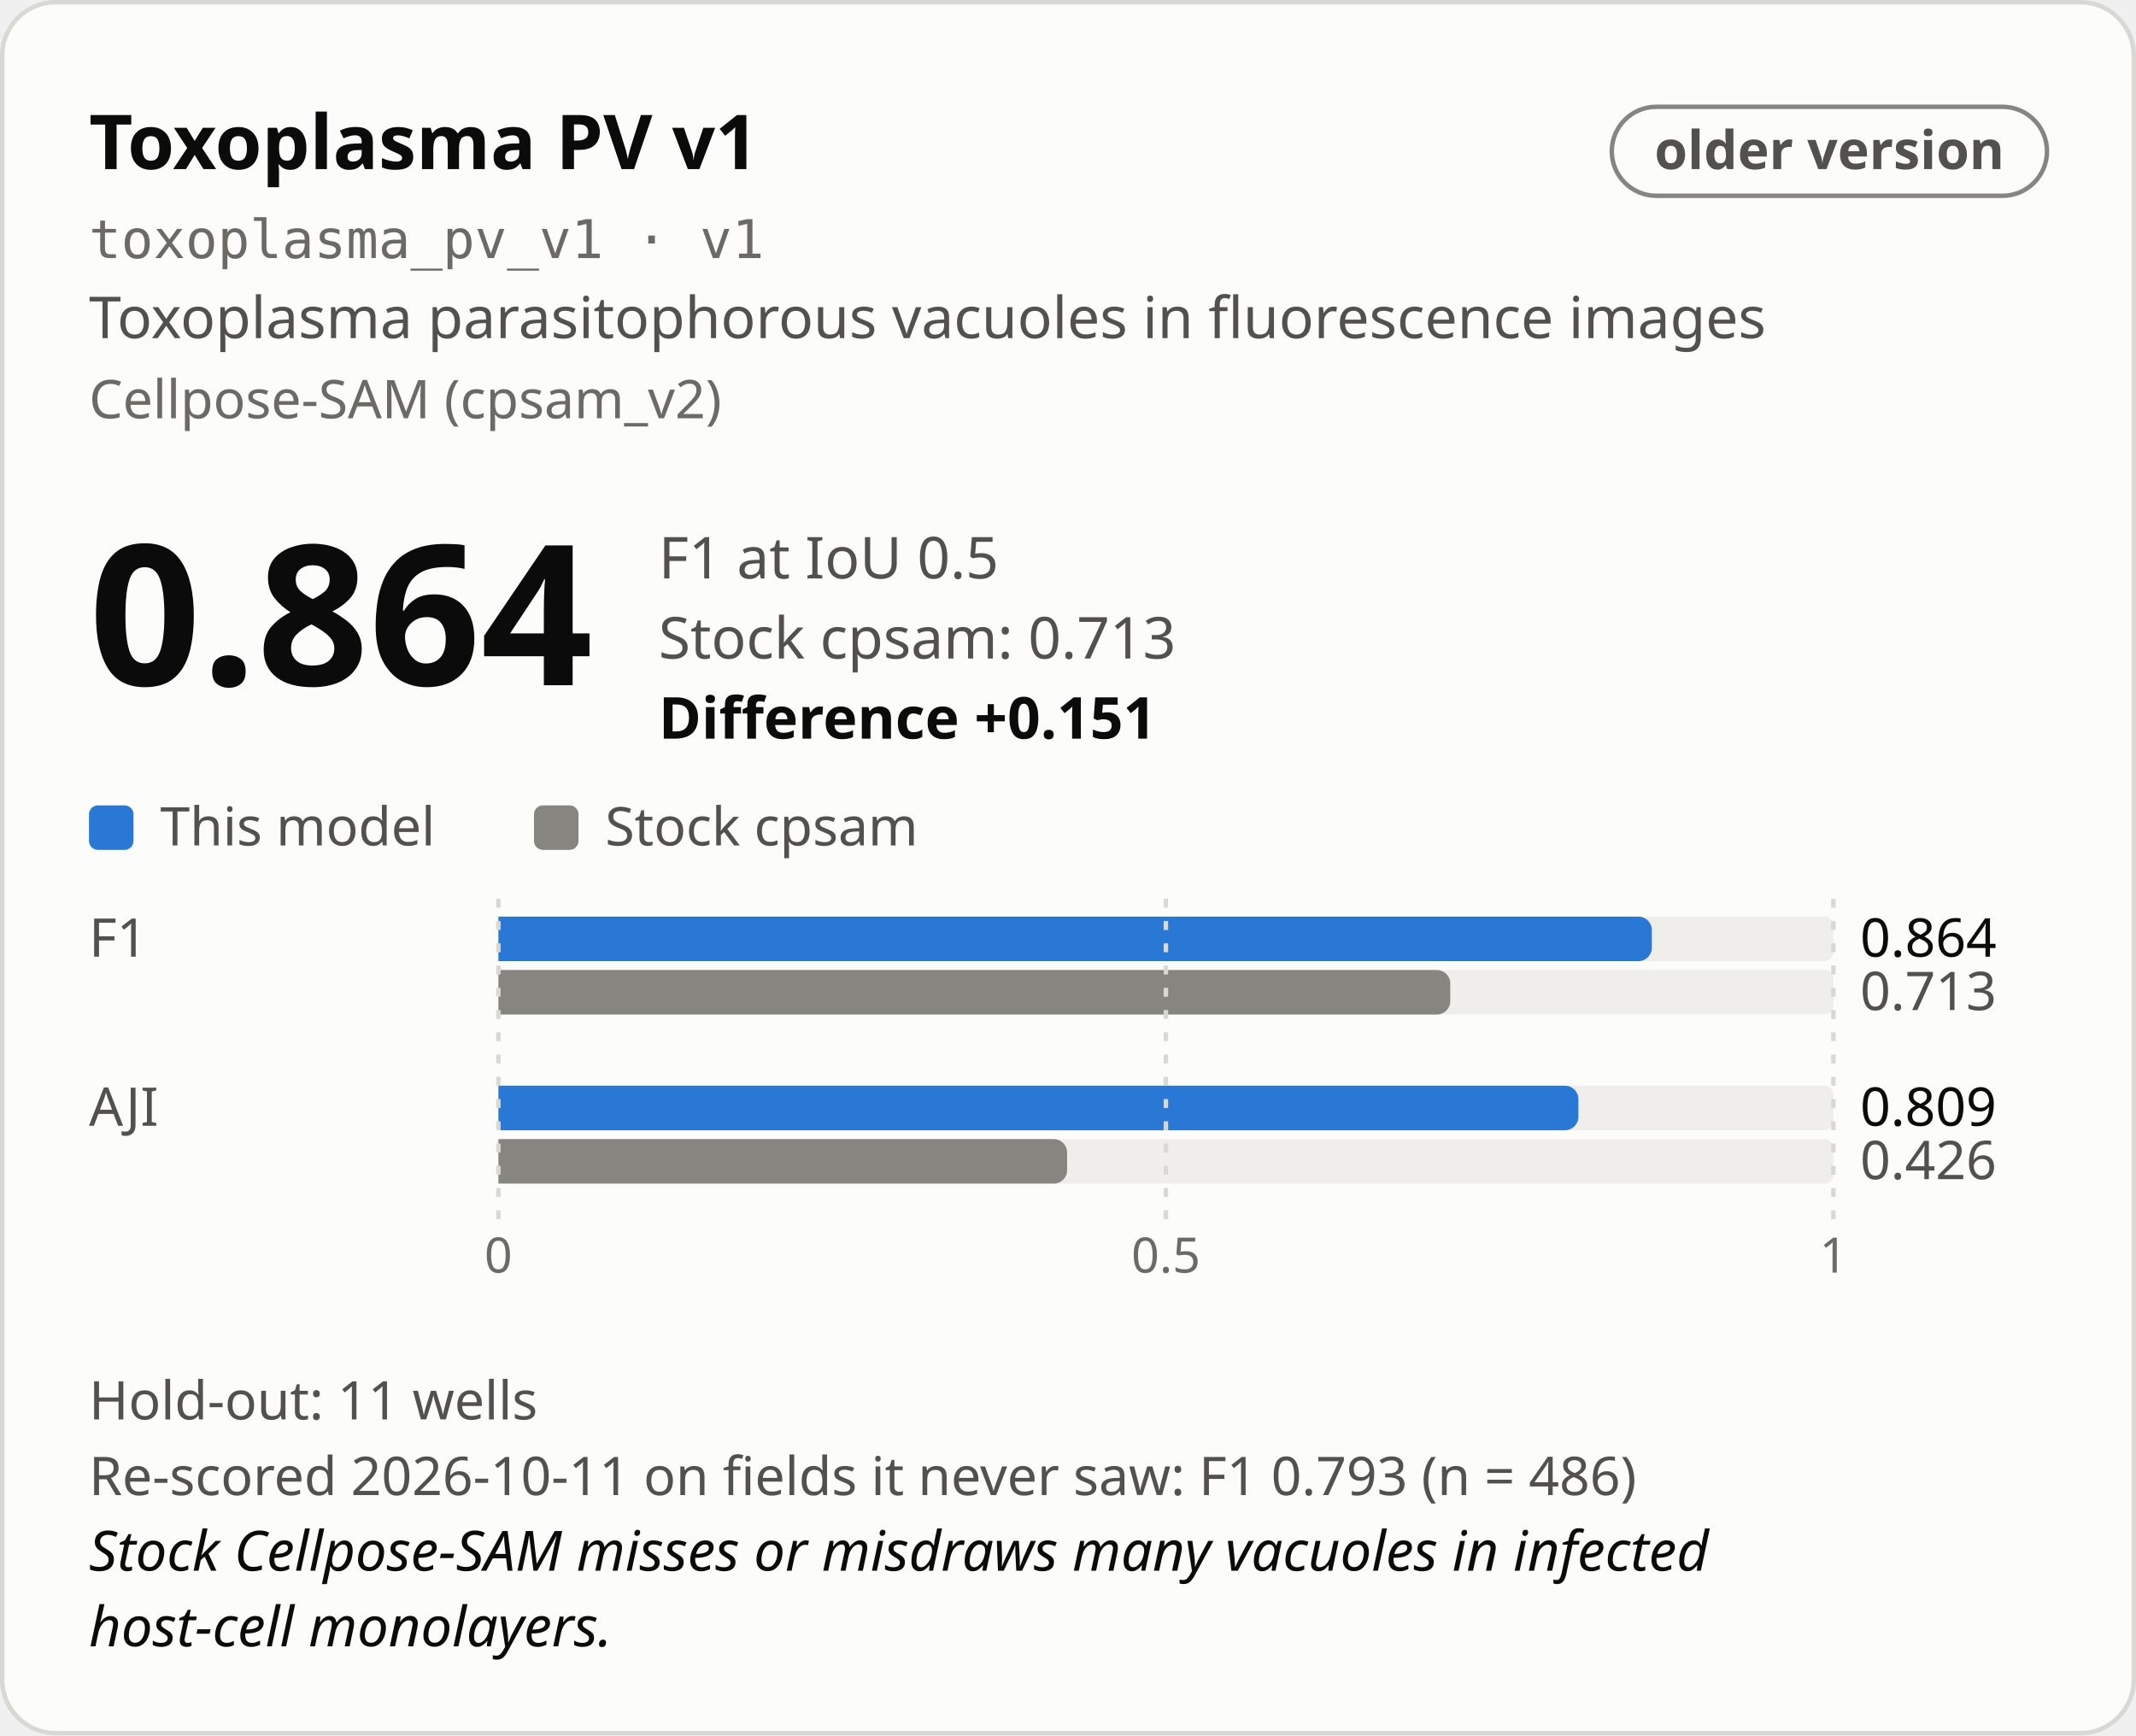
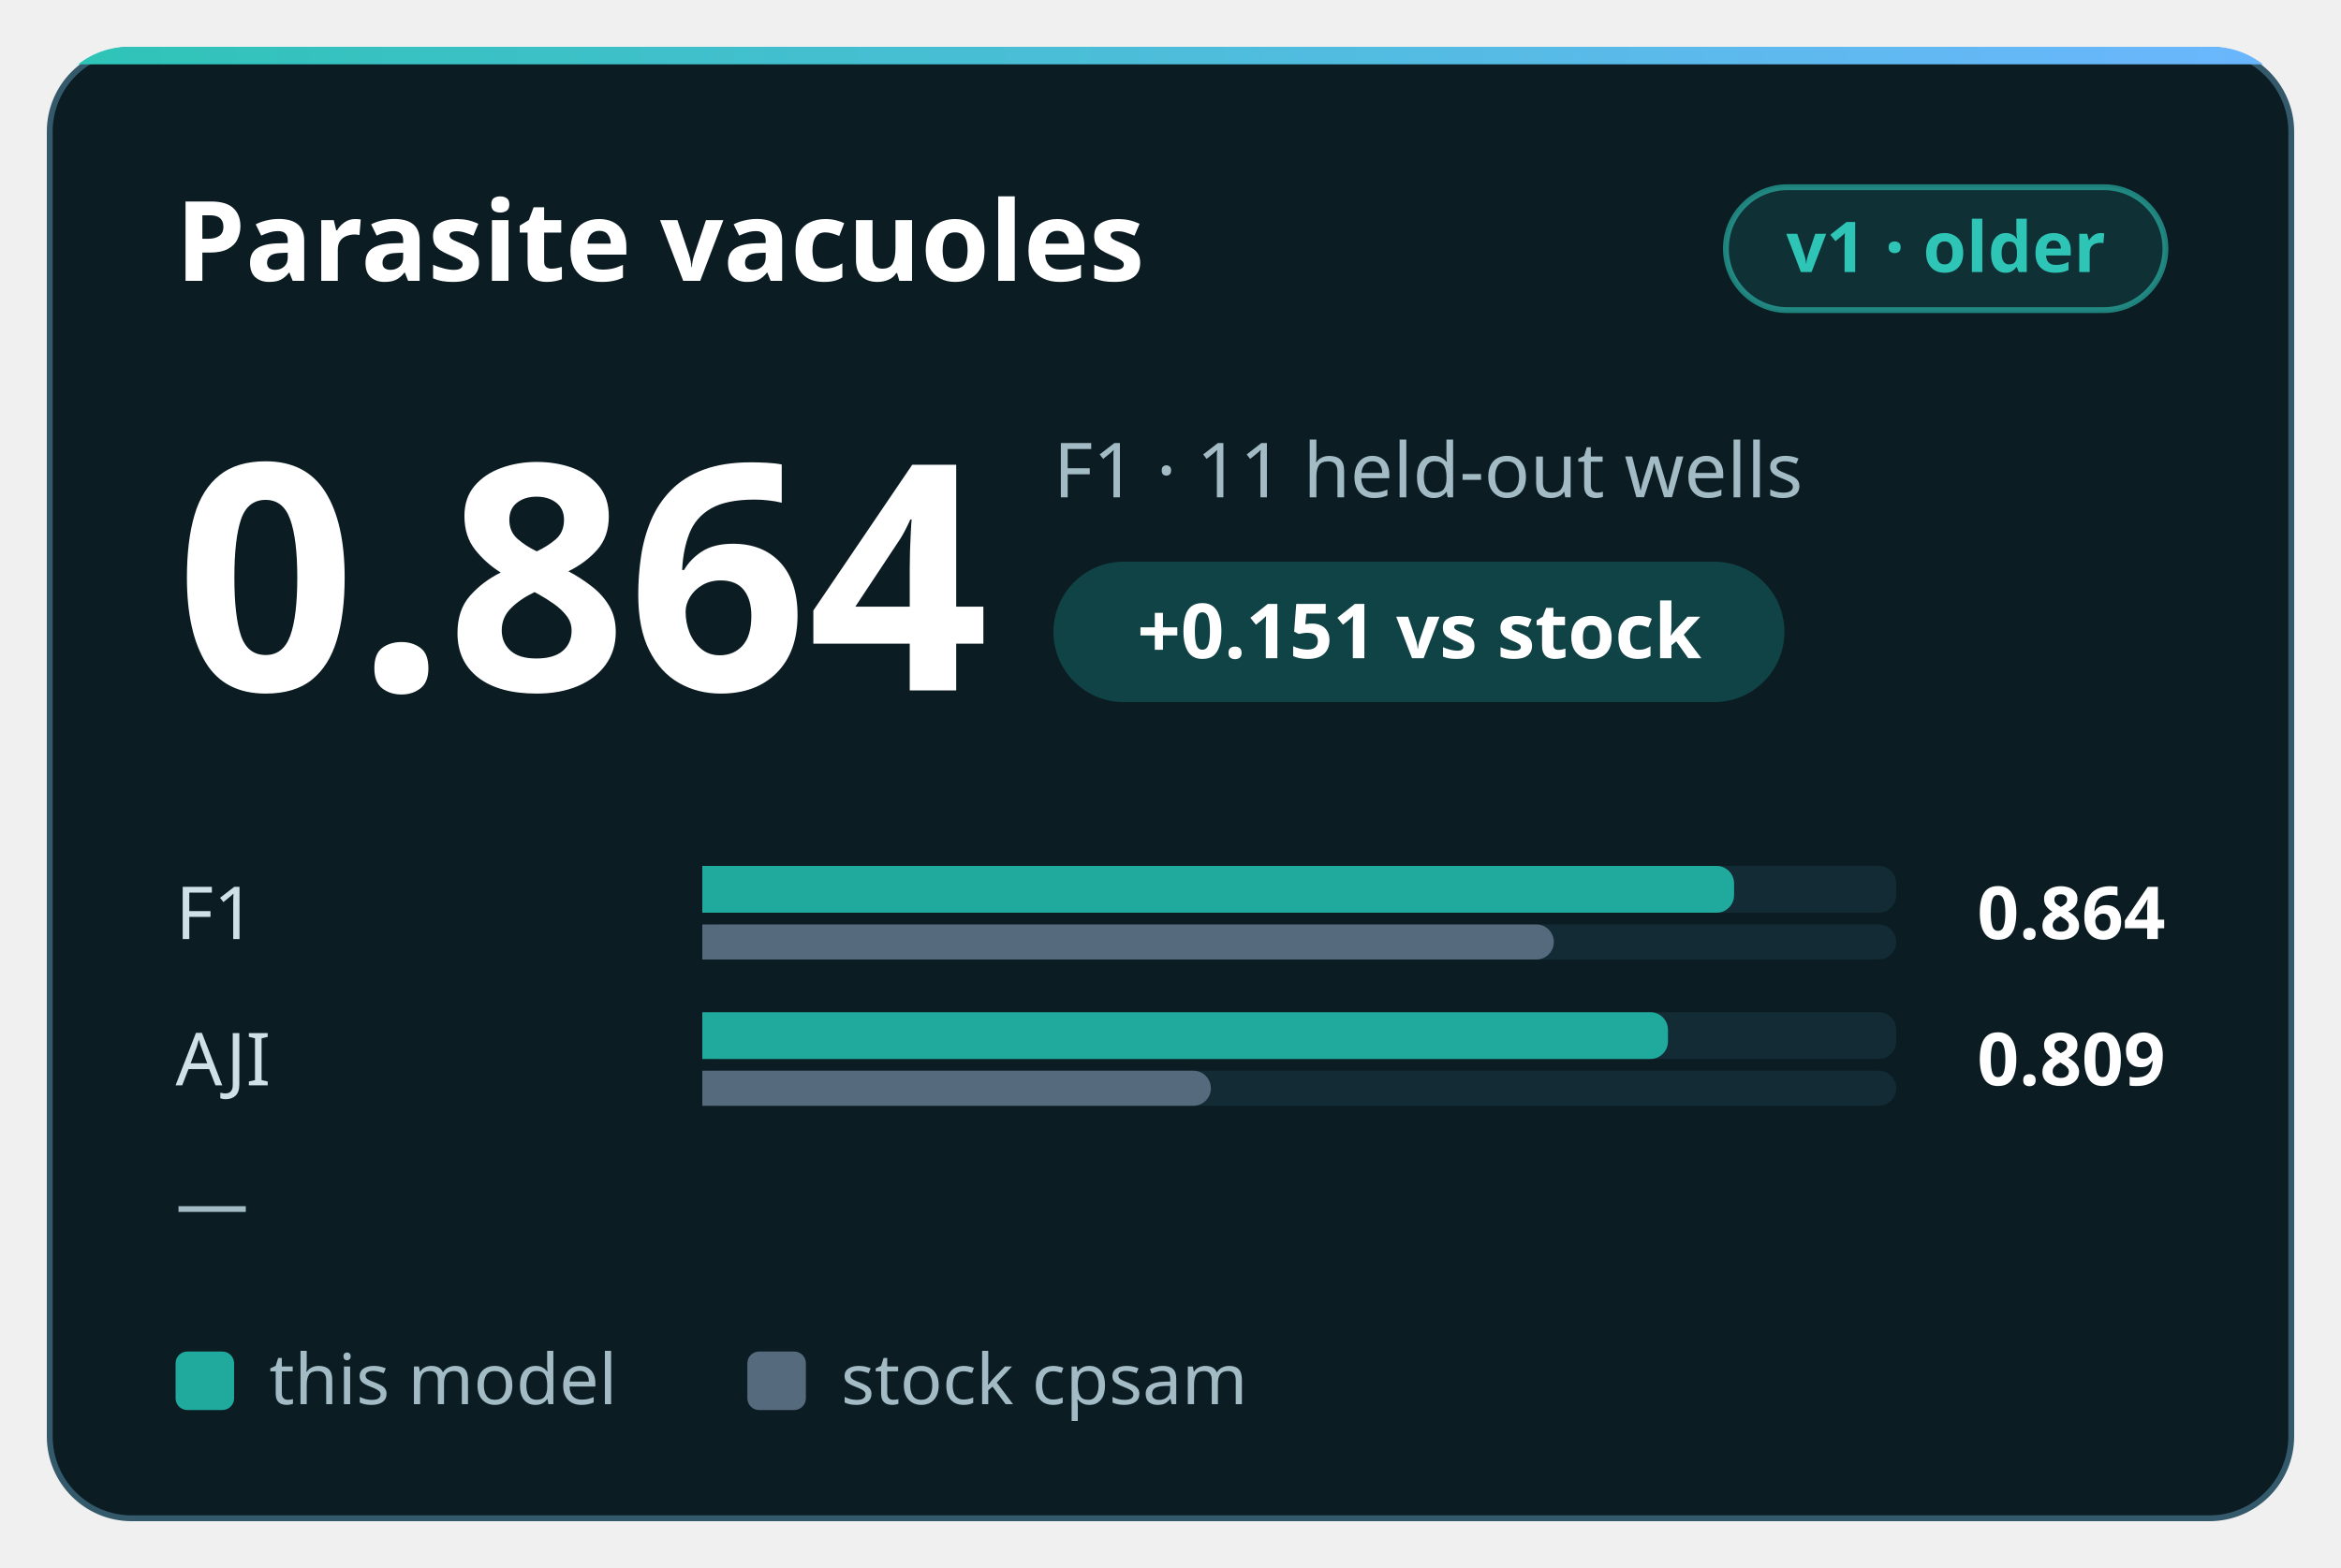
- <svg xmlns="http://www.w3.org/2000/svg" width="480" height="390" viewBox="0 0 480 390" role="img" aria-labelledby="t d">
-   <style>.bg{fill:#fcfcfb;stroke:#d9d8d3}.t1{fill:#0b0b0b}.t2{fill:#52514e}.t3{fill:#6b6a65}.ft{fill:#2a78d6}.va{fill:#86857f}.tr{fill:#efeeea}.ax{stroke:#d9d8d3}.pl{fill:none;stroke:#2a78d6}.pt{fill:#1c5cab}.po{fill:none;stroke:#86857f}.pu{fill:#52514e}@media (prefers-color-scheme: dark){.bg{fill:#1a1a19;stroke:#3a3936}.t1{fill:#f0efec}.t2{fill:#c3c2b7}.t3{fill:#a3a29a}.ft{fill:#3987e5}.va{fill:#7c7b75}.tr{fill:#262624}.ax{stroke:#3a3936}.pl{stroke:#3987e5}.pt{fill:#86b6ef}.po{stroke:#7c7b75}.pu{fill:#c3c2b7}}</style>
-   <rect class="bg" x="0.5" y="0.5" width="479" height="389" rx="12" stroke-width="1" />
-   <text x="20.0" y="38.0" class="t1" font-size="17" font-weight="600" text-anchor="start" font-family="-apple-system, BlinkMacSystemFont, 'Segoe UI', 'Noto Sans', Helvetica, Arial, sans-serif">Toxoplasma PV v1</text>
-   <rect class="po" x="362.2" y="24" width="97.8" height="20" rx="10" />
-   <text x="411.1" y="38.0" class="pu" font-size="12" font-weight="600" text-anchor="middle" font-family="-apple-system, BlinkMacSystemFont, 'Segoe UI', 'Noto Sans', Helvetica, Arial, sans-serif">older version</text>
-   <text x="20.0" y="58.0" class="t3" font-size="12" font-weight="400" text-anchor="start" font-family="ui-monospace, SFMono-Regular, Menlo, Consolas, monospace">toxoplasma_pv_v1 · v1</text>
-   <text x="20.0" y="76.0" class="t2" font-size="13" font-weight="400" text-anchor="start" font-family="-apple-system, BlinkMacSystemFont, 'Segoe UI', 'Noto Sans', Helvetica, Arial, sans-serif">Toxoplasma parasitophorous vacuoles in fluorescence images</text>
-   <text x="20.0" y="94.0" class="t3" font-size="12" font-weight="400" text-anchor="start" font-family="-apple-system, BlinkMacSystemFont, 'Segoe UI', 'Noto Sans', Helvetica, Arial, sans-serif">Cellpose-SAM (cpsam_v2)</text>
-   <text x="20.0" y="154.0" class="t1" font-size="44" font-weight="600" text-anchor="start" font-family="-apple-system, BlinkMacSystemFont, 'Segoe UI', 'Noto Sans', Helvetica, Arial, sans-serif">0.864</text>
-   <text x="148.0" y="130.0" class="t2" font-size="13" font-weight="400" text-anchor="start" font-family="-apple-system, BlinkMacSystemFont, 'Segoe UI', 'Noto Sans', Helvetica, Arial, sans-serif">F1 at IoU 0.5</text>
-   <text x="148.0" y="148.0" class="t2" font-size="13" font-weight="400" text-anchor="start" font-family="-apple-system, BlinkMacSystemFont, 'Segoe UI', 'Noto Sans', Helvetica, Arial, sans-serif">Stock cpsam: 0.713</text>
-   <text x="148.0" y="166.0" class="t1" font-size="13" font-weight="600" text-anchor="start" font-family="-apple-system, BlinkMacSystemFont, 'Segoe UI', 'Noto Sans', Helvetica, Arial, sans-serif">Difference +0.151</text>
-   <rect class="ft" x="20" y="181" width="10" height="10" rx="2" />
-   <text x="36.0" y="190.0" class="t2" font-size="12" font-weight="400" text-anchor="start" font-family="-apple-system, BlinkMacSystemFont, 'Segoe UI', 'Noto Sans', Helvetica, Arial, sans-serif">This model</text>
-   <rect class="va" x="120" y="181" width="10" height="10" rx="2" />
-   <text x="136.0" y="190.0" class="t2" font-size="12" font-weight="400" text-anchor="start" font-family="-apple-system, BlinkMacSystemFont, 'Segoe UI', 'Noto Sans', Helvetica, Arial, sans-serif">Stock cpsam</text>
-   <text x="20.0" y="215.0" class="t2" font-size="12" font-weight="400" text-anchor="start" font-family="-apple-system, BlinkMacSystemFont, 'Segoe UI', 'Noto Sans', Helvetica, Arial, sans-serif">F1</text>
-   <rect class="tr" x="112" y="206" width="300" height="10" rx="2" />
-   <path class="ft" d="M112.0 206.0h256.2a3.0 3.0 0 0 1 3.0 3.0v4.0a3.0 3.0 0 0 1 -3.0 3.0h-256.2z" />
-   <text x="418.0" y="215.0" class="t1" font-size="12" font-weight="400" text-anchor="start" font-family="-apple-system, BlinkMacSystemFont, 'Segoe UI', 'Noto Sans', Helvetica, Arial, sans-serif">0.864</text>
-   <rect class="tr" x="112" y="218" width="300" height="10" rx="2" />
-   <path class="va" d="M112.0 218.0h210.9a3.0 3.0 0 0 1 3.0 3.0v4.0a3.0 3.0 0 0 1 -3.0 3.0h-210.9z" />
-   <text x="418.0" y="227.0" class="t2" font-size="12" font-weight="400" text-anchor="start" font-family="-apple-system, BlinkMacSystemFont, 'Segoe UI', 'Noto Sans', Helvetica, Arial, sans-serif">0.713</text>
-   <text x="20.0" y="253.0" class="t2" font-size="12" font-weight="400" text-anchor="start" font-family="-apple-system, BlinkMacSystemFont, 'Segoe UI', 'Noto Sans', Helvetica, Arial, sans-serif">AJI</text>
-   <rect class="tr" x="112" y="244" width="300" height="10" rx="2" />
-   <path class="ft" d="M112.0 244.0h239.7a3.0 3.0 0 0 1 3.0 3.0v4.0a3.0 3.0 0 0 1 -3.0 3.0h-239.7z" />
-   <text x="418.0" y="253.0" class="t1" font-size="12" font-weight="400" text-anchor="start" font-family="-apple-system, BlinkMacSystemFont, 'Segoe UI', 'Noto Sans', Helvetica, Arial, sans-serif">0.809</text>
-   <rect class="tr" x="112" y="256" width="300" height="10" rx="2" />
-   <path class="va" d="M112.0 256.0h124.8a3.0 3.0 0 0 1 3.0 3.0v4.0a3.0 3.0 0 0 1 -3.0 3.0h-124.8z" />
-   <text x="418.0" y="265.0" class="t2" font-size="12" font-weight="400" text-anchor="start" font-family="-apple-system, BlinkMacSystemFont, 'Segoe UI', 'Noto Sans', Helvetica, Arial, sans-serif">0.426</text>
-   <line class="ax" x1="112.0" y1="202" x2="112.0" y2="274" stroke-width="1" stroke-dasharray="2 3" />
-   <text x="112.0" y="286.0" class="t3" font-size="11" font-weight="400" text-anchor="middle" font-family="-apple-system, BlinkMacSystemFont, 'Segoe UI', 'Noto Sans', Helvetica, Arial, sans-serif">0</text>
-   <line class="ax" x1="262.0" y1="202" x2="262.0" y2="274" stroke-width="1" stroke-dasharray="2 3" />
-   <text x="262.0" y="286.0" class="t3" font-size="11" font-weight="400" text-anchor="middle" font-family="-apple-system, BlinkMacSystemFont, 'Segoe UI', 'Noto Sans', Helvetica, Arial, sans-serif">0.5</text>
-   <line class="ax" x1="412.0" y1="202" x2="412.0" y2="274" stroke-width="1" stroke-dasharray="2 3" />
-   <text x="412.0" y="286.0" class="t3" font-size="11" font-weight="400" text-anchor="middle" font-family="-apple-system, BlinkMacSystemFont, 'Segoe UI', 'Noto Sans', Helvetica, Arial, sans-serif">1</text>
-   <text x="20.0" y="319.0" class="t2" font-size="12" font-weight="400" text-anchor="start" font-family="-apple-system, BlinkMacSystemFont, 'Segoe UI', 'Noto Sans', Helvetica, Arial, sans-serif">Hold-out: 11 wells</text>
-   <text x="20.0" y="336.0" class="t2" font-size="12" font-weight="400" text-anchor="start" font-family="-apple-system, BlinkMacSystemFont, 'Segoe UI', 'Noto Sans', Helvetica, Arial, sans-serif">Re-scored 2026-10-11 on fields it never saw: F1 0.793 (n = 486)</text>
-   <text x="20.0" y="353.0" class="t1" font-size="12.5" font-weight="400" text-anchor="start" font-family="-apple-system, BlinkMacSystemFont, 'Segoe UI', 'Noto Sans', Helvetica, Arial, sans-serif" font-style="italic">Stock Cellpose-SAM misses or misdraws many vacuoles in infected</text>
-   <text x="20.0" y="370.0" class="t1" font-size="12.5" font-weight="400" text-anchor="start" font-family="-apple-system, BlinkMacSystemFont, 'Segoe UI', 'Noto Sans', Helvetica, Arial, sans-serif" font-style="italic">host-cell monolayers.</text>
+ <svg xmlns="http://www.w3.org/2000/svg" width="400" height="268" viewBox="0 0 400 268" role="img" aria-labelledby="t d">
+   <style>.card{fill:#0b1c23;stroke:#33596a}.i1{fill:#ffffff}.i2{fill:#cfe0e6}.i3{fill:#a3bbc4}.m{fill:#20aa9e}.b{fill:#566a7e}.tr{fill:#132b34}.tag{fill:#2ec4b6;fill-opacity:.12;stroke:#2ec4b6;stroke-opacity:.6}.tagt{fill:#2ec4b6}.up{fill:#20aa9e;fill-opacity:.28}.dn{fill:#566a7e;fill-opacity:.45}.na{fill:none;stroke:#33596a}text{font-family:-apple-system, BlinkMacSystemFont, 'Segoe UI', 'Noto Sans', Helvetica, Arial, sans-serif}</style>
+   <defs>
+     <linearGradient id="gtoxoplasma_pv_v1" x1="0" x2="1" y1="0" y2="0">
+       <stop offset="0" stop-color="#2ec4b6" />
+       <stop offset="1" stop-color="#6cb6ff" />
+     </linearGradient>
+     <clipPath id="ctoxoplasma_pv_v1">
+       <rect x="8" y="8" width="384" height="252" rx="14" />
+     </clipPath>
+   </defs>
+   <rect class="card" x="8.5" y="8.5" width="383" height="251" rx="14" stroke-width="1" />
+   <rect x="8" y="8" width="384" height="3" fill="url(#gtoxoplasma_pv_v1)" clip-path="url(#ctoxoplasma_pv_v1)" />
+   <rect class="tag" x="294.9" y="32" width="75.1" height="21" rx="10.5" />
+   <text x="332.5" y="46.5" class="tagt" font-size="12" font-weight="600" text-anchor="middle">v1 · older</text>
+   <text x="30.0" y="48.0" class="i1" font-size="19" font-weight="600" text-anchor="start">Parasite vacuoles</text>
+   <text x="30.0" y="118.0" class="i1" font-size="54" font-weight="600" text-anchor="start">0.864</text>
+   <text x="180.0" y="85.0" class="i3" font-size="13" font-weight="400" text-anchor="start">F1 · 11 held-out wells</text>
+   <rect class="up" x="180" y="96" width="124.9" height="24" rx="12" />
+   <text x="242.5" y="112.5" class="i1" font-size="13" font-weight="600" text-anchor="middle">+0.151 vs stock</text>
+   <text x="30.0" y="160.5" class="i2" font-size="12.5" font-weight="400" text-anchor="start">F1</text>
+   <rect class="tr" x="120" y="148" width="204" height="8" rx="3" />
+   <path class="m" d="M120.0 148.0h173.3a3 3 0 0 1 3 3v2.0a3 3 0 0 1 -3 3h-173.3z" />
+   <rect class="tr" x="120" y="158" width="204" height="6" rx="3" />
+   <path class="b" d="M120.0 158.0h142.5a3 3 0 0 1 3 3v0.0a3 3 0 0 1 -3 3h-142.5z" />
+   <text x="370.0" y="160.5" class="i1" font-size="12.5" font-weight="600" text-anchor="end">0.864</text>
+   <text x="30.0" y="185.5" class="i2" font-size="12.5" font-weight="400" text-anchor="start">AJI</text>
+   <rect class="tr" x="120" y="173" width="204" height="8" rx="3" />
+   <path class="m" d="M120.0 173.0h162.0a3 3 0 0 1 3 3v2.0a3 3 0 0 1 -3 3h-162.0z" />
+   <rect class="tr" x="120" y="183" width="204" height="6" rx="3" />
+   <path class="b" d="M120.0 183.0h83.9a3 3 0 0 1 3 3v0.0a3 3 0 0 1 -3 3h-83.9z" />
+   <text x="370.0" y="185.5" class="i1" font-size="12.5" font-weight="600" text-anchor="end">0.809</text>
+   <text x="30.0" y="210.0" class="i3" font-size="12.5" font-weight="400" text-anchor="start">—</text>
+   <rect class="m" x="30" y="231" width="10" height="10" rx="2" />
+   <text x="46.0" y="240.0" class="i3" font-size="12" font-weight="400" text-anchor="start">this model</text>
+   <rect class="b" x="127.7" y="231" width="10" height="10" rx="2" />
+   <text x="143.7" y="240.0" class="i3" font-size="12" font-weight="400" text-anchor="start">stock cpsam</text>
</svg>
